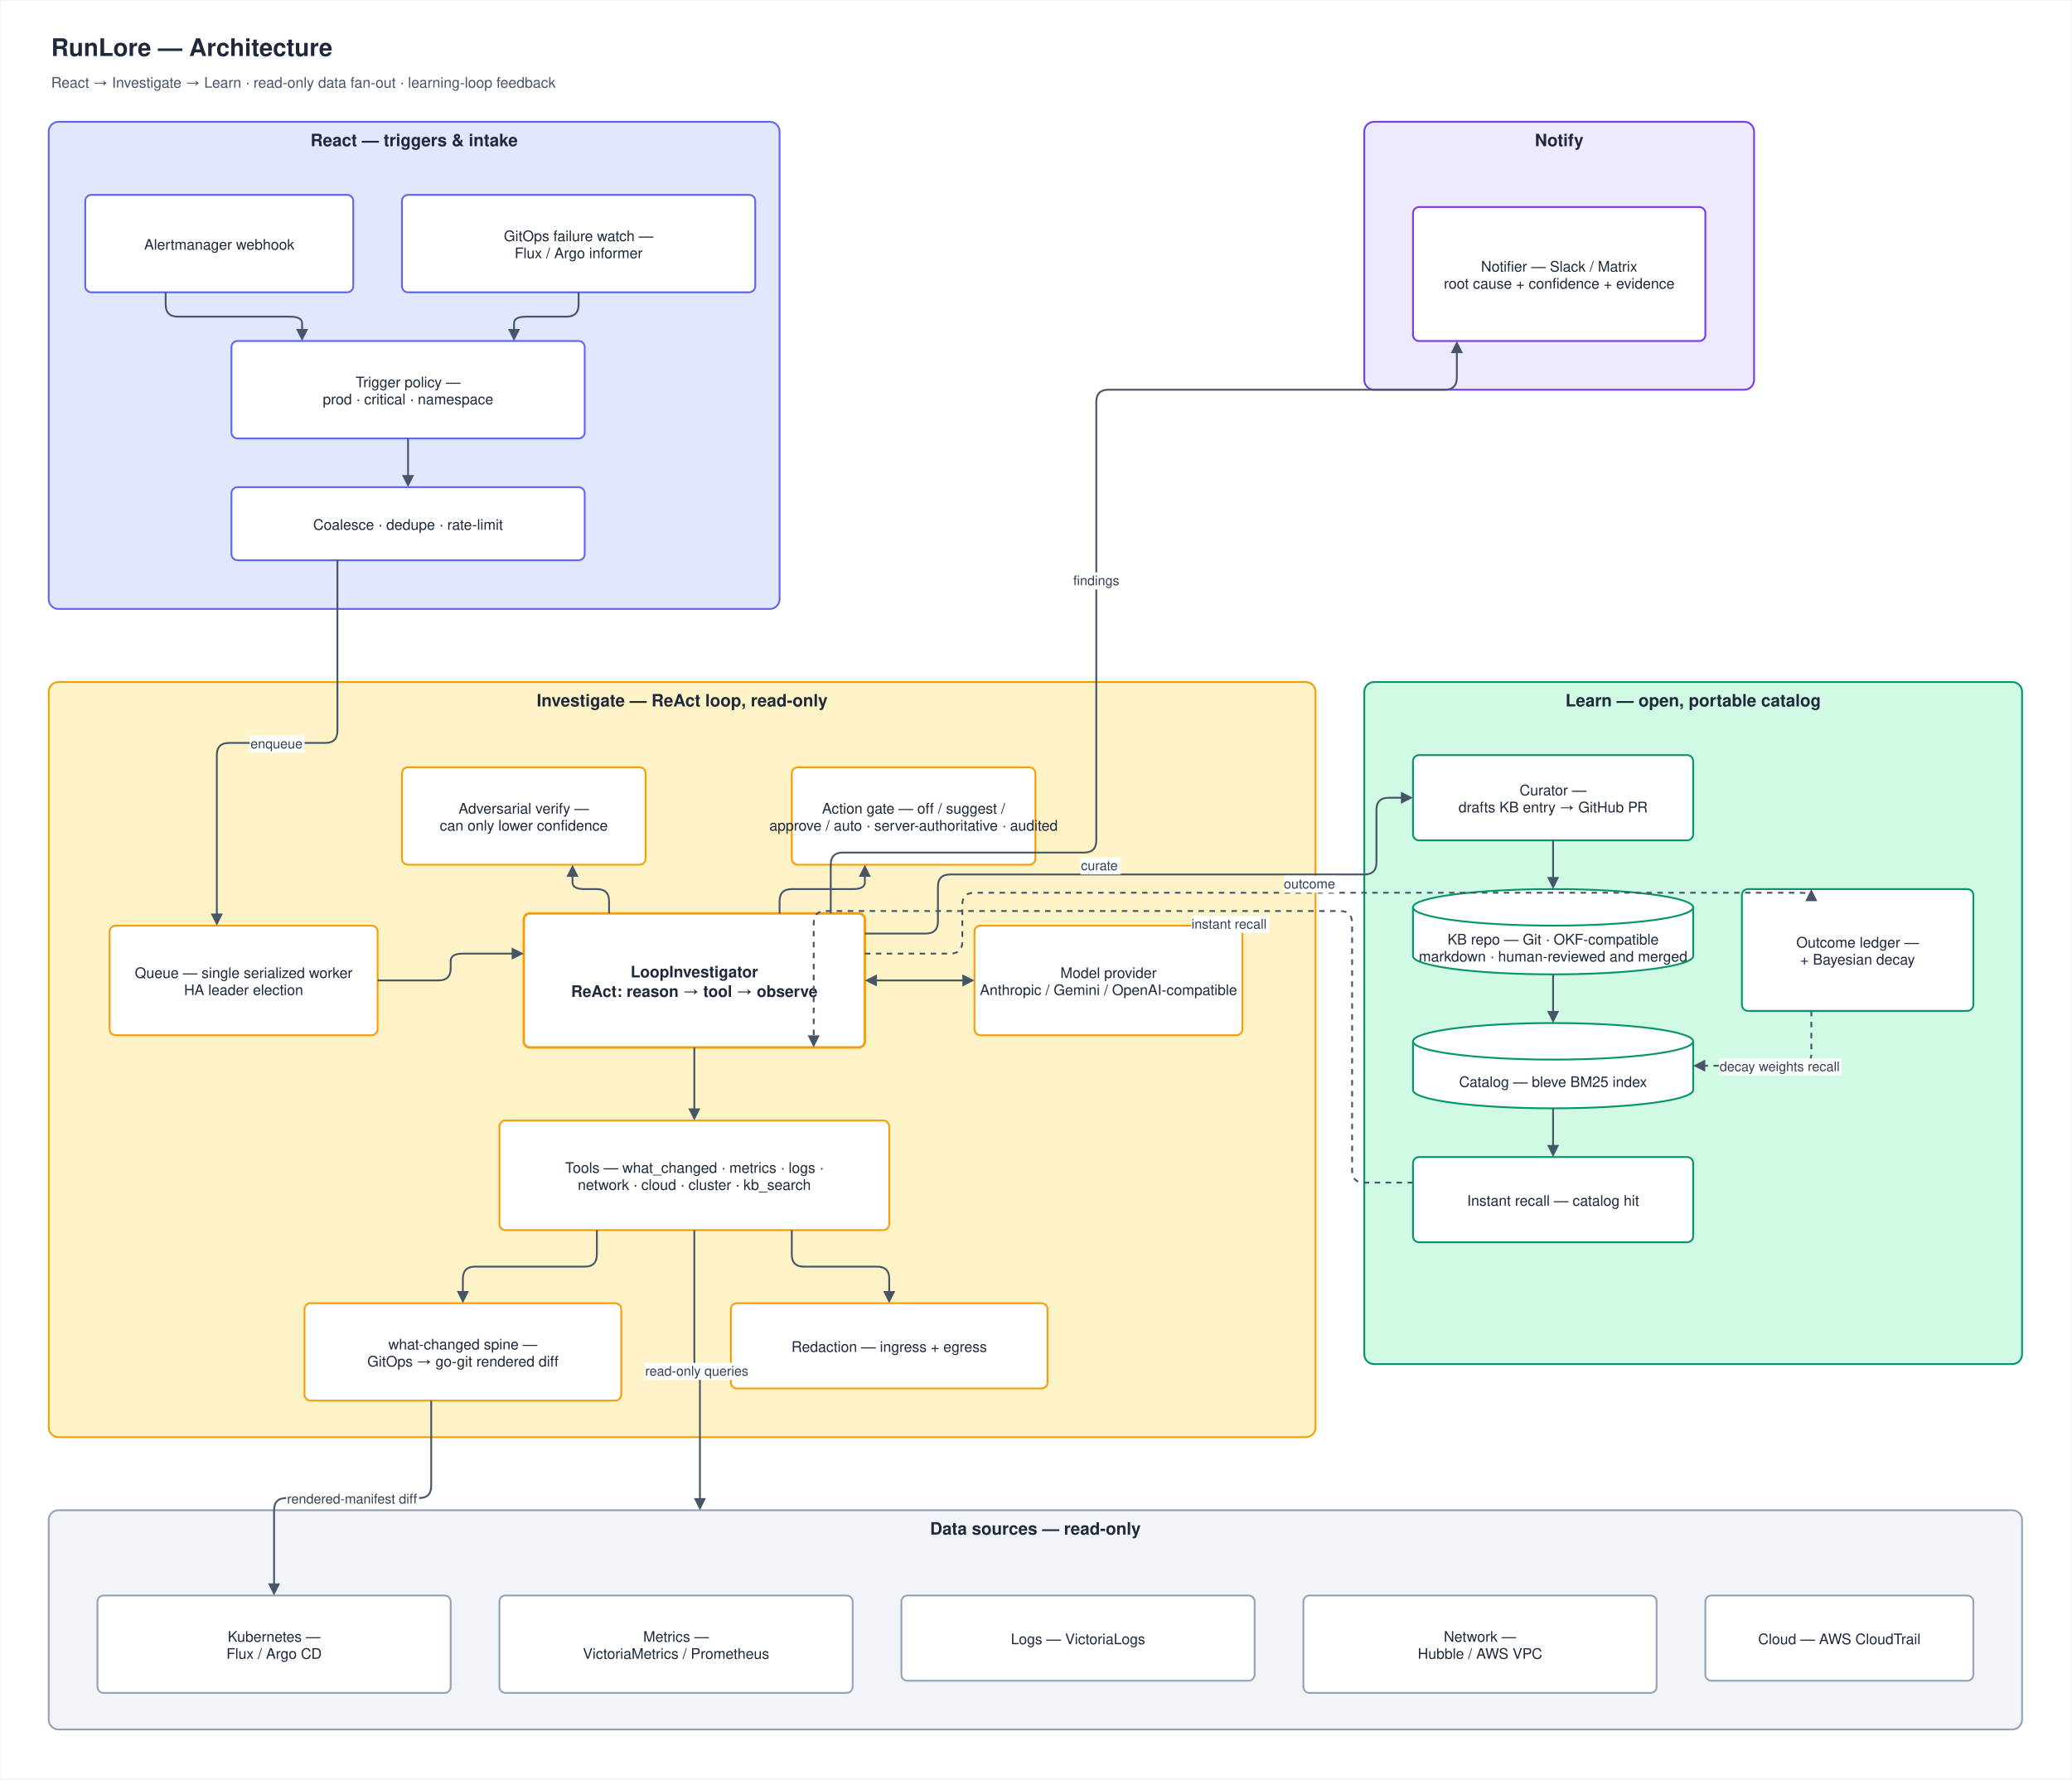
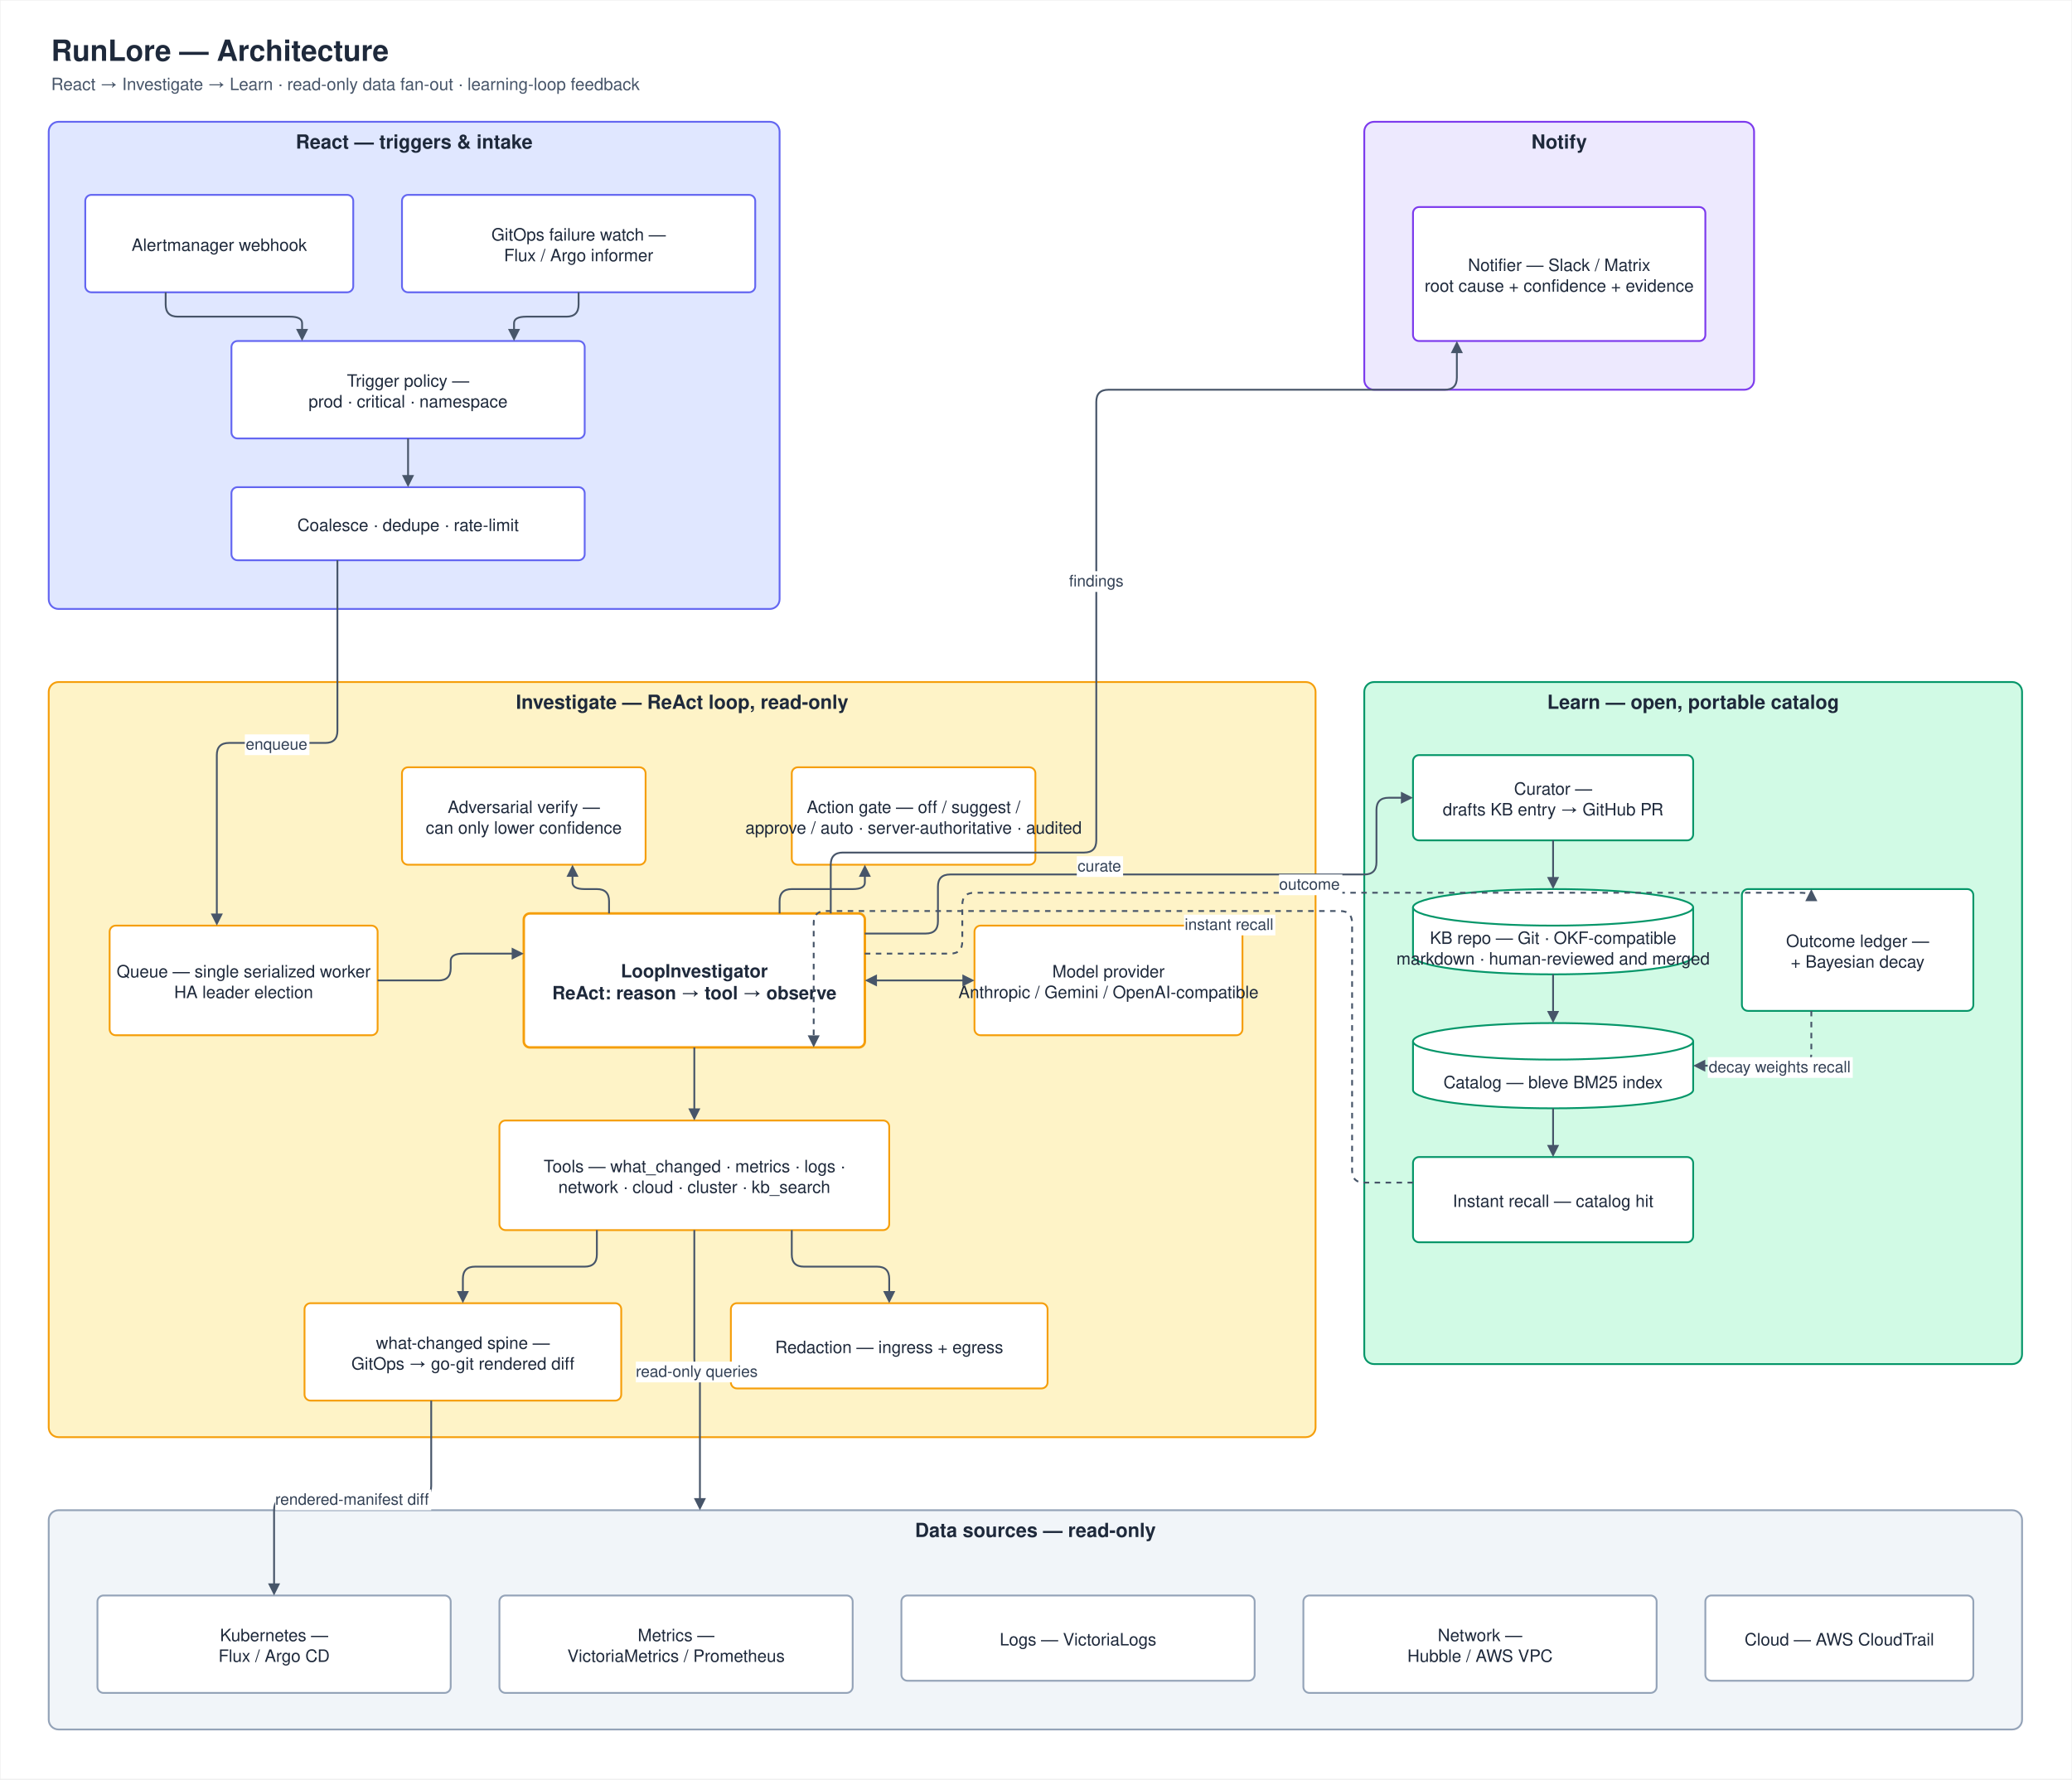
<svg xmlns="http://www.w3.org/2000/svg" style="background: transparent; background-color: transparent; color-scheme: light dark;" version="1.1" width="1701px" height="1461px" viewBox="0 0 1701 1461">
  <defs />
  <g>
    <g data-cell-id="0">
      <g data-cell-id="1">
        <g data-cell-id="bg">
          <g transform="translate(0.5,0.5)">
            <rect x="0" y="0" width="1700" height="1460" fill="#ffffff" stroke="none" pointer-events="all" style="fill: light-dark(rgb(255, 255, 255), rgb(18, 18, 18));" />
          </g>
        </g>
        <g data-cell-id="title">
          <g transform="translate(0.5,0.5)">
            <rect x="40" y="20" width="700" height="32" fill="none" stroke="none" pointer-events="all" />
          </g>
          <g>
-             <g fill="#1E293B" font-family="Helvetica" font-weight="bold" text-anchor="start" font-size="20px" style="fill: light-dark(rgb(30, 41, 59), rgb(195, 204, 220));">
-               <text x="42" y="46">RunLore — Architecture</text>
+             <g fill="#1E293B" font-family="Helvetica" font-weight="bold" text-anchor="start" font-size="24px" style="fill: light-dark(rgb(30, 41, 59), rgb(195, 204, 220));">
+               <text x="42" y="50">RunLore — Architecture</text>
            </g>
          </g>
        </g>
        <g data-cell-id="subtitle">
          <g transform="translate(0.5,0.5)">
            <rect x="40" y="54" width="800" height="22" fill="none" stroke="none" pointer-events="all" />
          </g>
          <g>
-             <g fill="#475569" font-family="Helvetica" text-anchor="start" font-size="12px" style="fill: light-dark(rgb(71, 85, 105), rgb(155, 167, 184));">
-               <text x="42" y="72">React → Investigate → Learn · read-only data fan-out · learning-loop feedback</text>
+             <g fill="#475569" font-family="Helvetica" text-anchor="start" font-size="14px" style="fill: light-dark(rgb(71, 85, 105), rgb(155, 167, 184));">
+               <text x="42" y="74">React → Investigate → Learn · read-only data fan-out · learning-loop feedback</text>
            </g>
          </g>
        </g>
        <g data-cell-id="react">
          <g>
            <rect x="40" y="100" width="600" height="400" rx="8" ry="8" fill="#e0e7ff" stroke="#6366f1" stroke-width="1.5" pointer-events="all" style="fill: light-dark(rgb(224, 231, 255), rgb(31, 38, 58)); stroke: light-dark(rgb(99, 102, 241), rgb(130, 133, 252));" />
          </g>
          <g>
-             <g fill="#1E293B" font-family="Helvetica" font-weight="bold" text-anchor="middle" font-size="14px" style="fill: light-dark(rgb(30, 41, 59), rgb(195, 204, 220));">
-               <text x="340" y="120">React — triggers &amp; intake</text>
+             <g fill="#1E293B" font-family="Helvetica" font-weight="bold" text-anchor="middle" font-size="16px" style="fill: light-dark(rgb(30, 41, 59), rgb(195, 204, 220));">
+               <text x="340" y="122">React — triggers &amp; intake</text>
            </g>
          </g>
        </g>
        <g data-cell-id="A1">
          <g>
            <rect x="70" y="160" width="220" height="80" rx="5" ry="5" fill="#ffffff" stroke="#6366f1" stroke-width="1.5" pointer-events="all" style="fill: light-dark(rgb(255, 255, 255), rgb(18, 18, 18)); stroke: light-dark(rgb(99, 102, 241), rgb(130, 133, 252));" />
          </g>
          <g>
-             <g fill="#1E293B" font-family="Helvetica" text-anchor="middle" font-size="12px" style="fill: light-dark(rgb(30, 41, 59), rgb(195, 204, 220));">
-               <text x="180" y="205">Alertmanager webhook</text>
+             <g fill="#1E293B" font-family="Helvetica" text-anchor="middle" font-size="14px" style="fill: light-dark(rgb(30, 41, 59), rgb(195, 204, 220));">
+               <text x="180" y="206">Alertmanager webhook</text>
            </g>
          </g>
        </g>
        <g data-cell-id="A2">
          <g>
            <rect x="330" y="160" width="290" height="80" rx="5" ry="5" fill="#ffffff" stroke="#6366f1" stroke-width="1.5" pointer-events="all" style="fill: light-dark(rgb(255, 255, 255), rgb(18, 18, 18)); stroke: light-dark(rgb(99, 102, 241), rgb(130, 133, 252));" />
          </g>
          <g>
-             <g fill="#1E293B" font-family="Helvetica" text-anchor="middle" font-size="12px" style="fill: light-dark(rgb(30, 41, 59), rgb(195, 204, 220));">
-               <text x="475" y="198">GitOps failure watch —</text>
-               <text x="475" y="212">Flux / Argo informer</text>
+             <g fill="#1E293B" font-family="Helvetica" text-anchor="middle" font-size="14px" style="fill: light-dark(rgb(30, 41, 59), rgb(195, 204, 220));">
+               <text x="475" y="197.5">GitOps failure watch —</text>
+               <text x="475" y="214.5">Flux / Argo informer</text>
            </g>
          </g>
        </g>
        <g data-cell-id="A3">
          <g>
            <rect x="190" y="280" width="290" height="80" rx="5" ry="5" fill="#ffffff" stroke="#6366f1" stroke-width="1.5" pointer-events="all" style="fill: light-dark(rgb(255, 255, 255), rgb(18, 18, 18)); stroke: light-dark(rgb(99, 102, 241), rgb(130, 133, 252));" />
          </g>
          <g>
-             <g fill="#1E293B" font-family="Helvetica" text-anchor="middle" font-size="12px" style="fill: light-dark(rgb(30, 41, 59), rgb(195, 204, 220));">
-               <text x="335" y="318">Trigger policy —</text>
-               <text x="335" y="332">prod · critical · namespace</text>
+             <g fill="#1E293B" font-family="Helvetica" text-anchor="middle" font-size="14px" style="fill: light-dark(rgb(30, 41, 59), rgb(195, 204, 220));">
+               <text x="335" y="317.5">Trigger policy —</text>
+               <text x="335" y="334.5">prod · critical · namespace</text>
            </g>
          </g>
        </g>
        <g data-cell-id="A4">
          <g>
            <rect x="190" y="400" width="290" height="60" rx="5" ry="5" fill="#ffffff" stroke="#6366f1" stroke-width="1.5" pointer-events="all" style="fill: light-dark(rgb(255, 255, 255), rgb(18, 18, 18)); stroke: light-dark(rgb(99, 102, 241), rgb(130, 133, 252));" />
          </g>
          <g>
-             <g fill="#1E293B" font-family="Helvetica" text-anchor="middle" font-size="12px" style="fill: light-dark(rgb(30, 41, 59), rgb(195, 204, 220));">
-               <text x="335" y="435">Coalesce · dedupe · rate-limit</text>
+             <g fill="#1E293B" font-family="Helvetica" text-anchor="middle" font-size="14px" style="fill: light-dark(rgb(30, 41, 59), rgb(195, 204, 220));">
+               <text x="335" y="436">Coalesce · dedupe · rate-limit</text>
            </g>
          </g>
        </g>
        <g data-cell-id="notify">
          <g>
            <rect x="1120" y="100" width="320" height="220" rx="8" ry="8" fill="#ede9fe" stroke="#7c3aed" stroke-width="1.5" pointer-events="all" style="fill: light-dark(rgb(237, 233, 254), rgb(37, 33, 51)); stroke: light-dark(rgb(124, 58, 237), rgb(197, 141, 255));" />
          </g>
          <g>
-             <g fill="#1E293B" font-family="Helvetica" font-weight="bold" text-anchor="middle" font-size="14px" style="fill: light-dark(rgb(30, 41, 59), rgb(195, 204, 220));">
-               <text x="1280" y="120">Notify</text>
+             <g fill="#1E293B" font-family="Helvetica" font-weight="bold" text-anchor="middle" font-size="16px" style="fill: light-dark(rgb(30, 41, 59), rgb(195, 204, 220));">
+               <text x="1280" y="122">Notify</text>
            </g>
          </g>
        </g>
        <g data-cell-id="OUT">
          <g>
            <rect x="1160" y="170" width="240" height="110" rx="5" ry="5" fill="#ffffff" stroke="#7c3aed" stroke-width="1.5" pointer-events="all" style="fill: light-dark(rgb(255, 255, 255), rgb(18, 18, 18)); stroke: light-dark(rgb(124, 58, 237), rgb(197, 141, 255));" />
          </g>
          <g>
-             <g fill="#1E293B" font-family="Helvetica" text-anchor="middle" font-size="12px" style="fill: light-dark(rgb(30, 41, 59), rgb(195, 204, 220));">
-               <text x="1280" y="223">Notifier — Slack / Matrix</text>
-               <text x="1280" y="237">root cause + confidence + evidence</text>
+             <g fill="#1E293B" font-family="Helvetica" text-anchor="middle" font-size="14px" style="fill: light-dark(rgb(30, 41, 59), rgb(195, 204, 220));">
+               <text x="1280" y="222.5">Notifier — Slack / Matrix</text>
+               <text x="1280" y="239.5">root cause + confidence + evidence</text>
            </g>
          </g>
        </g>
        <g data-cell-id="invest">
          <g>
            <rect x="40" y="560" width="1040" height="620" rx="8" ry="8" fill="#fef3c7" stroke="#f59e0b" stroke-width="1.5" pointer-events="all" style="fill: light-dark(rgb(254, 243, 199), rgb(39, 30, 0)); stroke: light-dark(rgb(245, 158, 11), rgb(162, 87, 0));" />
          </g>
          <g>
-             <g fill="#1E293B" font-family="Helvetica" font-weight="bold" text-anchor="middle" font-size="14px" style="fill: light-dark(rgb(30, 41, 59), rgb(195, 204, 220));">
-               <text x="560" y="580">Investigate — ReAct loop, read-only</text>
+             <g fill="#1E293B" font-family="Helvetica" font-weight="bold" text-anchor="middle" font-size="16px" style="fill: light-dark(rgb(30, 41, 59), rgb(195, 204, 220));">
+               <text x="560" y="582">Investigate — ReAct loop, read-only</text>
            </g>
          </g>
        </g>
        <g data-cell-id="B5">
          <g>
            <rect x="330" y="630" width="200" height="80" rx="5" ry="5" fill="#ffffff" stroke="#f59e0b" stroke-width="1.5" pointer-events="all" style="fill: light-dark(rgb(255, 255, 255), rgb(18, 18, 18)); stroke: light-dark(rgb(245, 158, 11), rgb(162, 87, 0));" />
          </g>
          <g>
-             <g fill="#1E293B" font-family="Helvetica" text-anchor="middle" font-size="12px" style="fill: light-dark(rgb(30, 41, 59), rgb(195, 204, 220));">
-               <text x="430" y="668">Adversarial verify —</text>
-               <text x="430" y="682">can only lower confidence</text>
+             <g fill="#1E293B" font-family="Helvetica" text-anchor="middle" font-size="14px" style="fill: light-dark(rgb(30, 41, 59), rgb(195, 204, 220));">
+               <text x="430" y="667.5">Adversarial verify —</text>
+               <text x="430" y="684.5">can only lower confidence</text>
            </g>
          </g>
        </g>
        <g data-cell-id="B7">
          <g>
            <rect x="650" y="630" width="200" height="80" rx="5" ry="5" fill="#ffffff" stroke="#f59e0b" stroke-width="1.5" pointer-events="all" style="fill: light-dark(rgb(255, 255, 255), rgb(18, 18, 18)); stroke: light-dark(rgb(245, 158, 11), rgb(162, 87, 0));" />
          </g>
          <g>
-             <g fill="#1E293B" font-family="Helvetica" text-anchor="middle" font-size="12px" style="fill: light-dark(rgb(30, 41, 59), rgb(195, 204, 220));">
-               <text x="750" y="668">Action gate — off / suggest /</text>
-               <text x="750" y="682">approve / auto · server-authoritative · audited</text>
+             <g fill="#1E293B" font-family="Helvetica" text-anchor="middle" font-size="14px" style="fill: light-dark(rgb(30, 41, 59), rgb(195, 204, 220));">
+               <text x="750" y="667.5">Action gate — off / suggest /</text>
+               <text x="750" y="684.5">approve / auto · server-authoritative · audited</text>
            </g>
          </g>
        </g>
        <g data-cell-id="B0">
          <g>
            <rect x="90" y="760" width="220" height="90" rx="5" ry="5" fill="#ffffff" stroke="#f59e0b" stroke-width="1.5" pointer-events="all" style="fill: light-dark(rgb(255, 255, 255), rgb(18, 18, 18)); stroke: light-dark(rgb(245, 158, 11), rgb(162, 87, 0));" />
          </g>
          <g>
-             <g fill="#1E293B" font-family="Helvetica" text-anchor="middle" font-size="12px" style="fill: light-dark(rgb(30, 41, 59), rgb(195, 204, 220));">
-               <text x="200" y="803">Queue — single serialized worker</text>
-               <text x="200" y="817">HA leader election</text>
+             <g fill="#1E293B" font-family="Helvetica" text-anchor="middle" font-size="14px" style="fill: light-dark(rgb(30, 41, 59), rgb(195, 204, 220));">
+               <text x="200" y="802.5">Queue — single serialized worker</text>
+               <text x="200" y="819.5">HA leader election</text>
            </g>
          </g>
        </g>
        <g data-cell-id="B1">
          <g>
            <rect x="430" y="750" width="280" height="110" rx="5" ry="5" fill="#ffffff" stroke="#f59e0b" stroke-width="2" pointer-events="all" style="fill: light-dark(rgb(255, 255, 255), rgb(18, 18, 18)); stroke: light-dark(rgb(245, 158, 11), rgb(162, 87, 0));" />
          </g>
          <g>
-             <g fill="#1E293B" font-family="Helvetica" font-weight="bold" text-anchor="middle" font-size="13px" style="fill: light-dark(rgb(30, 41, 59), rgb(195, 204, 220));">
+             <g fill="#1E293B" font-family="Helvetica" font-weight="bold" text-anchor="middle" font-size="15px" style="fill: light-dark(rgb(30, 41, 59), rgb(195, 204, 220));">
              <text x="570" y="802.5">LoopInvestigator</text>
-               <text x="570" y="818.5">ReAct: reason → tool → observe</text>
+               <text x="570" y="820.5">ReAct: reason → tool → observe</text>
            </g>
          </g>
        </g>
        <g data-cell-id="B2">
          <g>
            <rect x="800" y="760" width="220" height="90" rx="5" ry="5" fill="#ffffff" stroke="#f59e0b" stroke-width="1.5" pointer-events="all" style="fill: light-dark(rgb(255, 255, 255), rgb(18, 18, 18)); stroke: light-dark(rgb(245, 158, 11), rgb(162, 87, 0));" />
          </g>
          <g>
-             <g fill="#1E293B" font-family="Helvetica" text-anchor="middle" font-size="12px" style="fill: light-dark(rgb(30, 41, 59), rgb(195, 204, 220));">
-               <text x="910" y="803">Model provider</text>
-               <text x="910" y="817">Anthropic / Gemini / OpenAI-compatible</text>
+             <g fill="#1E293B" font-family="Helvetica" text-anchor="middle" font-size="14px" style="fill: light-dark(rgb(30, 41, 59), rgb(195, 204, 220));">
+               <text x="910" y="802.5">Model provider</text>
+               <text x="910" y="819.5">Anthropic / Gemini / OpenAI-compatible</text>
            </g>
          </g>
        </g>
        <g data-cell-id="B3">
          <g>
            <rect x="410" y="920" width="320" height="90" rx="5" ry="5" fill="#ffffff" stroke="#f59e0b" stroke-width="1.5" pointer-events="all" style="fill: light-dark(rgb(255, 255, 255), rgb(18, 18, 18)); stroke: light-dark(rgb(245, 158, 11), rgb(162, 87, 0));" />
          </g>
          <g>
-             <g fill="#1E293B" font-family="Helvetica" text-anchor="middle" font-size="12px" style="fill: light-dark(rgb(30, 41, 59), rgb(195, 204, 220));">
-               <text x="570" y="963">Tools — what_changed · metrics · logs ·</text>
-               <text x="570" y="977">network · cloud · cluster · kb_search</text>
+             <g fill="#1E293B" font-family="Helvetica" text-anchor="middle" font-size="14px" style="fill: light-dark(rgb(30, 41, 59), rgb(195, 204, 220));">
+               <text x="570" y="962.5">Tools — what_changed · metrics · logs ·</text>
+               <text x="570" y="979.5">network · cloud · cluster · kb_search</text>
            </g>
          </g>
        </g>
        <g data-cell-id="B4">
          <g>
            <rect x="250" y="1070" width="260" height="80" rx="5" ry="5" fill="#ffffff" stroke="#f59e0b" stroke-width="1.5" pointer-events="all" style="fill: light-dark(rgb(255, 255, 255), rgb(18, 18, 18)); stroke: light-dark(rgb(245, 158, 11), rgb(162, 87, 0));" />
          </g>
          <g>
-             <g fill="#1E293B" font-family="Helvetica" text-anchor="middle" font-size="12px" style="fill: light-dark(rgb(30, 41, 59), rgb(195, 204, 220));">
-               <text x="380" y="1108">what-changed spine —</text>
-               <text x="380" y="1122">GitOps → go-git rendered diff</text>
+             <g fill="#1E293B" font-family="Helvetica" text-anchor="middle" font-size="14px" style="fill: light-dark(rgb(30, 41, 59), rgb(195, 204, 220));">
+               <text x="380" y="1107.5">what-changed spine —</text>
+               <text x="380" y="1124.5">GitOps → go-git rendered diff</text>
            </g>
          </g>
        </g>
        <g data-cell-id="B6">
          <g>
            <rect x="600" y="1070" width="260" height="70" rx="5" ry="5" fill="#ffffff" stroke="#f59e0b" stroke-width="1.5" pointer-events="all" style="fill: light-dark(rgb(255, 255, 255), rgb(18, 18, 18)); stroke: light-dark(rgb(245, 158, 11), rgb(162, 87, 0));" />
          </g>
          <g>
-             <g fill="#1E293B" font-family="Helvetica" text-anchor="middle" font-size="12px" style="fill: light-dark(rgb(30, 41, 59), rgb(195, 204, 220));">
-               <text x="730" y="1110">Redaction — ingress + egress</text>
+             <g fill="#1E293B" font-family="Helvetica" text-anchor="middle" font-size="14px" style="fill: light-dark(rgb(30, 41, 59), rgb(195, 204, 220));">
+               <text x="730" y="1111">Redaction — ingress + egress</text>
            </g>
          </g>
        </g>
        <g data-cell-id="learn">
          <g>
            <rect x="1120" y="560" width="540" height="560" rx="8" ry="8" fill="#d1fae5" stroke="#059669" stroke-width="1.5" pointer-events="all" style="fill: light-dark(rgb(209, 250, 229), rgb(4, 39, 21)); stroke: light-dark(rgb(5, 150, 105), rgb(42, 167, 128));" />
          </g>
          <g>
-             <g fill="#1E293B" font-family="Helvetica" font-weight="bold" text-anchor="middle" font-size="14px" style="fill: light-dark(rgb(30, 41, 59), rgb(195, 204, 220));">
-               <text x="1390" y="580">Learn — open, portable catalog</text>
+             <g fill="#1E293B" font-family="Helvetica" font-weight="bold" text-anchor="middle" font-size="16px" style="fill: light-dark(rgb(30, 41, 59), rgb(195, 204, 220));">
+               <text x="1390" y="582">Learn — open, portable catalog</text>
            </g>
          </g>
        </g>
        <g data-cell-id="C1">
          <g>
            <rect x="1160" y="620" width="230" height="70" rx="5" ry="5" fill="#ffffff" stroke="#059669" stroke-width="1.5" pointer-events="all" style="fill: light-dark(rgb(255, 255, 255), rgb(18, 18, 18)); stroke: light-dark(rgb(5, 150, 105), rgb(42, 167, 128));" />
          </g>
          <g>
-             <g fill="#1E293B" font-family="Helvetica" text-anchor="middle" font-size="12px" style="fill: light-dark(rgb(30, 41, 59), rgb(195, 204, 220));">
-               <text x="1275" y="653">Curator —</text>
-               <text x="1275" y="667">drafts KB entry → GitHub PR</text>
+             <g fill="#1E293B" font-family="Helvetica" text-anchor="middle" font-size="14px" style="fill: light-dark(rgb(30, 41, 59), rgb(195, 204, 220));">
+               <text x="1275" y="652.5">Curator —</text>
+               <text x="1275" y="669.5">drafts KB entry → GitHub PR</text>
            </g>
          </g>
        </g>
        <g data-cell-id="C2">
          <g>
            <path d="M 1160 745 C 1160 736.72 1211.49 730 1275 730 C 1305.5 730 1334.75 731.58 1356.32 734.39 C 1377.88 737.21 1390 741.02 1390 745 L 1390 785 C 1390 793.28 1338.51 800 1275 800 C 1211.49 800 1160 793.28 1160 785 Z" fill="#ffffff" stroke="#059669" stroke-width="1.5" stroke-miterlimit="10" pointer-events="all" style="fill: light-dark(rgb(255, 255, 255), rgb(18, 18, 18)); stroke: light-dark(rgb(5, 150, 105), rgb(42, 167, 128));" />
            <path d="M 1390 745 C 1390 753.28 1338.51 760 1275 760 C 1211.49 760 1160 753.28 1160 745" fill="none" stroke="#059669" stroke-width="1.5" stroke-miterlimit="10" pointer-events="all" style="stroke: light-dark(rgb(5, 150, 105), rgb(42, 167, 128));" />
          </g>
          <g>
-             <g fill="#1E293B" font-family="Helvetica" text-anchor="middle" font-size="12px" style="fill: light-dark(rgb(30, 41, 59), rgb(195, 204, 220));">
-               <text x="1275" y="775.5">KB repo — Git · OKF-compatible</text>
-               <text x="1275" y="789.5">markdown · human-reviewed and merged</text>
+             <g fill="#1E293B" font-family="Helvetica" text-anchor="middle" font-size="14px" style="fill: light-dark(rgb(30, 41, 59), rgb(195, 204, 220));">
+               <text x="1275" y="775">KB repo — Git · OKF-compatible</text>
+               <text x="1275" y="792">markdown · human-reviewed and merged</text>
            </g>
          </g>
        </g>
        <g data-cell-id="C3">
          <g>
            <path d="M 1160 855 C 1160 846.72 1211.49 840 1275 840 C 1305.5 840 1334.75 841.58 1356.32 844.39 C 1377.88 847.21 1390 851.02 1390 855 L 1390 895 C 1390 903.28 1338.51 910 1275 910 C 1211.49 910 1160 903.28 1160 895 Z" fill="#ffffff" stroke="#059669" stroke-width="1.5" stroke-miterlimit="10" pointer-events="all" style="fill: light-dark(rgb(255, 255, 255), rgb(18, 18, 18)); stroke: light-dark(rgb(5, 150, 105), rgb(42, 167, 128));" />
            <path d="M 1390 855 C 1390 863.28 1338.51 870 1275 870 C 1211.49 870 1160 863.28 1160 855" fill="none" stroke="#059669" stroke-width="1.5" stroke-miterlimit="10" pointer-events="all" style="stroke: light-dark(rgb(5, 150, 105), rgb(42, 167, 128));" />
          </g>
          <g>
-             <g fill="#1E293B" font-family="Helvetica" text-anchor="middle" font-size="12px" style="fill: light-dark(rgb(30, 41, 59), rgb(195, 204, 220));">
-               <text x="1275" y="892.5">Catalog — bleve BM25 index</text>
+             <g fill="#1E293B" font-family="Helvetica" text-anchor="middle" font-size="14px" style="fill: light-dark(rgb(30, 41, 59), rgb(195, 204, 220));">
+               <text x="1275" y="893.5">Catalog — bleve BM25 index</text>
            </g>
          </g>
        </g>
        <g data-cell-id="C4">
          <g>
            <rect x="1160" y="950" width="230" height="70" rx="5" ry="5" fill="#ffffff" stroke="#059669" stroke-width="1.5" pointer-events="all" style="fill: light-dark(rgb(255, 255, 255), rgb(18, 18, 18)); stroke: light-dark(rgb(5, 150, 105), rgb(42, 167, 128));" />
          </g>
          <g>
-             <g fill="#1E293B" font-family="Helvetica" text-anchor="middle" font-size="12px" style="fill: light-dark(rgb(30, 41, 59), rgb(195, 204, 220));">
-               <text x="1275" y="990">Instant recall — catalog hit</text>
+             <g fill="#1E293B" font-family="Helvetica" text-anchor="middle" font-size="14px" style="fill: light-dark(rgb(30, 41, 59), rgb(195, 204, 220));">
+               <text x="1275" y="991">Instant recall — catalog hit</text>
            </g>
          </g>
        </g>
        <g data-cell-id="C5">
          <g>
            <rect x="1430" y="730" width="190" height="100" rx="5" ry="5" fill="#ffffff" stroke="#059669" stroke-width="1.5" pointer-events="all" style="fill: light-dark(rgb(255, 255, 255), rgb(18, 18, 18)); stroke: light-dark(rgb(5, 150, 105), rgb(42, 167, 128));" />
          </g>
          <g>
-             <g fill="#1E293B" font-family="Helvetica" text-anchor="middle" font-size="12px" style="fill: light-dark(rgb(30, 41, 59), rgb(195, 204, 220));">
-               <text x="1525" y="778">Outcome ledger —</text>
-               <text x="1525" y="792">+ Bayesian decay</text>
+             <g fill="#1E293B" font-family="Helvetica" text-anchor="middle" font-size="14px" style="fill: light-dark(rgb(30, 41, 59), rgb(195, 204, 220));">
+               <text x="1525" y="777.5">Outcome ledger —</text>
+               <text x="1525" y="794.5">+ Bayesian decay</text>
            </g>
          </g>
        </g>
        <g data-cell-id="data">
          <g>
            <rect x="40" y="1240" width="1620" height="180" rx="8" ry="8" fill="#f1f5f9" stroke="#94a3b8" stroke-width="1.5" pointer-events="all" style="fill: light-dark(rgb(241, 245, 249), rgb(23, 27, 30)); stroke: light-dark(rgb(148, 163, 184), rgb(87, 100, 118));" />
          </g>
          <g>
-             <g fill="#1E293B" font-family="Helvetica" font-weight="bold" text-anchor="middle" font-size="14px" style="fill: light-dark(rgb(30, 41, 59), rgb(195, 204, 220));">
-               <text x="850" y="1260">Data sources — read-only</text>
+             <g fill="#1E293B" font-family="Helvetica" font-weight="bold" text-anchor="middle" font-size="16px" style="fill: light-dark(rgb(30, 41, 59), rgb(195, 204, 220));">
+               <text x="850" y="1262">Data sources — read-only</text>
            </g>
          </g>
        </g>
        <g data-cell-id="D1">
          <g>
            <rect x="80" y="1310" width="290" height="80" rx="5" ry="5" fill="#ffffff" stroke="#94a3b8" stroke-width="1.5" pointer-events="all" style="fill: light-dark(rgb(255, 255, 255), rgb(18, 18, 18)); stroke: light-dark(rgb(148, 163, 184), rgb(87, 100, 118));" />
          </g>
          <g>
-             <g fill="#1E293B" font-family="Helvetica" text-anchor="middle" font-size="12px" style="fill: light-dark(rgb(30, 41, 59), rgb(195, 204, 220));">
-               <text x="225" y="1348">Kubernetes —</text>
-               <text x="225" y="1362">Flux / Argo CD</text>
+             <g fill="#1E293B" font-family="Helvetica" text-anchor="middle" font-size="14px" style="fill: light-dark(rgb(30, 41, 59), rgb(195, 204, 220));">
+               <text x="225" y="1347.5">Kubernetes —</text>
+               <text x="225" y="1364.5">Flux / Argo CD</text>
            </g>
          </g>
        </g>
        <g data-cell-id="D2">
          <g>
            <rect x="410" y="1310" width="290" height="80" rx="5" ry="5" fill="#ffffff" stroke="#94a3b8" stroke-width="1.5" pointer-events="all" style="fill: light-dark(rgb(255, 255, 255), rgb(18, 18, 18)); stroke: light-dark(rgb(148, 163, 184), rgb(87, 100, 118));" />
          </g>
          <g>
-             <g fill="#1E293B" font-family="Helvetica" text-anchor="middle" font-size="12px" style="fill: light-dark(rgb(30, 41, 59), rgb(195, 204, 220));">
-               <text x="555" y="1348">Metrics —</text>
-               <text x="555" y="1362">VictoriaMetrics / Prometheus</text>
+             <g fill="#1E293B" font-family="Helvetica" text-anchor="middle" font-size="14px" style="fill: light-dark(rgb(30, 41, 59), rgb(195, 204, 220));">
+               <text x="555" y="1347.5">Metrics —</text>
+               <text x="555" y="1364.5">VictoriaMetrics / Prometheus</text>
            </g>
          </g>
        </g>
        <g data-cell-id="D3">
          <g>
            <rect x="740" y="1310" width="290" height="70" rx="5" ry="5" fill="#ffffff" stroke="#94a3b8" stroke-width="1.5" pointer-events="all" style="fill: light-dark(rgb(255, 255, 255), rgb(18, 18, 18)); stroke: light-dark(rgb(148, 163, 184), rgb(87, 100, 118));" />
          </g>
          <g>
-             <g fill="#1E293B" font-family="Helvetica" text-anchor="middle" font-size="12px" style="fill: light-dark(rgb(30, 41, 59), rgb(195, 204, 220));">
-               <text x="885" y="1350">Logs — VictoriaLogs</text>
+             <g fill="#1E293B" font-family="Helvetica" text-anchor="middle" font-size="14px" style="fill: light-dark(rgb(30, 41, 59), rgb(195, 204, 220));">
+               <text x="885" y="1351">Logs — VictoriaLogs</text>
            </g>
          </g>
        </g>
        <g data-cell-id="D4">
          <g>
            <rect x="1070" y="1310" width="290" height="80" rx="5" ry="5" fill="#ffffff" stroke="#94a3b8" stroke-width="1.5" pointer-events="all" style="fill: light-dark(rgb(255, 255, 255), rgb(18, 18, 18)); stroke: light-dark(rgb(148, 163, 184), rgb(87, 100, 118));" />
          </g>
          <g>
-             <g fill="#1E293B" font-family="Helvetica" text-anchor="middle" font-size="12px" style="fill: light-dark(rgb(30, 41, 59), rgb(195, 204, 220));">
-               <text x="1215" y="1348">Network —</text>
-               <text x="1215" y="1362">Hubble / AWS VPC</text>
+             <g fill="#1E293B" font-family="Helvetica" text-anchor="middle" font-size="14px" style="fill: light-dark(rgb(30, 41, 59), rgb(195, 204, 220));">
+               <text x="1215" y="1347.5">Network —</text>
+               <text x="1215" y="1364.5">Hubble / AWS VPC</text>
            </g>
          </g>
        </g>
        <g data-cell-id="D5">
          <g>
            <rect x="1400" y="1310" width="220" height="70" rx="5" ry="5" fill="#ffffff" stroke="#94a3b8" stroke-width="1.5" pointer-events="all" style="fill: light-dark(rgb(255, 255, 255), rgb(18, 18, 18)); stroke: light-dark(rgb(148, 163, 184), rgb(87, 100, 118));" />
          </g>
          <g>
-             <g fill="#1E293B" font-family="Helvetica" text-anchor="middle" font-size="12px" style="fill: light-dark(rgb(30, 41, 59), rgb(195, 204, 220));">
-               <text x="1510" y="1350">Cloud — AWS CloudTrail</text>
+             <g fill="#1E293B" font-family="Helvetica" text-anchor="middle" font-size="14px" style="fill: light-dark(rgb(30, 41, 59), rgb(195, 204, 220));">
+               <text x="1510" y="1351">Cloud — AWS CloudTrail</text>
            </g>
          </g>
        </g>
        <g data-cell-id="e-A1-A3">
          <g>
            <path d="M 136 240 L 136 250 Q 136 260 146 260 L 238 260 Q 248 260 248 265.41 L 248 270.82" fill="none" stroke="#475569" stroke-width="1.5" stroke-miterlimit="10" pointer-events="stroke" style="stroke: light-dark(rgb(71, 85, 105), rgb(155, 167, 184));" />
            <path d="M 248 278.32 L 244.25 270.82 L 251.75 270.82 Z" fill="#475569" stroke="#475569" stroke-width="1.5" stroke-miterlimit="10" pointer-events="all" style="fill: light-dark(rgb(71, 85, 105), rgb(155, 167, 184)); stroke: light-dark(rgb(71, 85, 105), rgb(155, 167, 184));" />
          </g>
        </g>
        <g data-cell-id="e-A2-A3">
          <g>
            <path d="M 475 240 L 475 250 Q 475 260 465 260 L 432 260 Q 422 260 422 265.41 L 422 270.82" fill="none" stroke="#475569" stroke-width="1.5" stroke-miterlimit="10" pointer-events="stroke" style="stroke: light-dark(rgb(71, 85, 105), rgb(155, 167, 184));" />
            <path d="M 422 278.32 L 418.25 270.82 L 425.75 270.82 Z" fill="#475569" stroke="#475569" stroke-width="1.5" stroke-miterlimit="10" pointer-events="all" style="fill: light-dark(rgb(71, 85, 105), rgb(155, 167, 184)); stroke: light-dark(rgb(71, 85, 105), rgb(155, 167, 184));" />
          </g>
        </g>
        <g data-cell-id="e-A3-A4">
          <g>
            <path d="M 335 360 L 335 390.82" fill="none" stroke="#475569" stroke-width="1.5" stroke-miterlimit="10" pointer-events="stroke" style="stroke: light-dark(rgb(71, 85, 105), rgb(155, 167, 184));" />
            <path d="M 335 398.32 L 331.25 390.82 L 338.75 390.82 Z" fill="#475569" stroke="#475569" stroke-width="1.5" stroke-miterlimit="10" pointer-events="all" style="fill: light-dark(rgb(71, 85, 105), rgb(155, 167, 184)); stroke: light-dark(rgb(71, 85, 105), rgb(155, 167, 184));" />
          </g>
        </g>
        <g data-cell-id="e-A4-B0">
          <g>
            <path d="M 277 460 L 277 600 Q 277 610 267 610 L 188 610 Q 178 610 178 620 L 178 750.82" fill="none" stroke="#475569" stroke-width="1.5" stroke-miterlimit="10" pointer-events="stroke" style="stroke: light-dark(rgb(71, 85, 105), rgb(155, 167, 184));" />
            <path d="M 178 758.32 L 174.25 750.82 L 181.75 750.82 Z" fill="#475569" stroke="#475569" stroke-width="1.5" stroke-miterlimit="10" pointer-events="all" style="fill: light-dark(rgb(71, 85, 105), rgb(155, 167, 184)); stroke: light-dark(rgb(71, 85, 105), rgb(155, 167, 184));" />
          </g>
          <g>
-             <g fill="#334155" font-family="Helvetica" text-anchor="middle" font-size="11px" style="fill: light-dark(rgb(51, 65, 85), rgb(172, 184, 201));">
-               <rect fill="#ffffff" stroke="none" x="205" y="604" width="45" height="14" stroke-width="0" style="fill: light-dark(rgb(255, 255, 255), rgb(18, 18, 18));" />
-               <text x="227" y="614.5">enqueue</text>
+             <g fill="#334155" font-family="Helvetica" text-anchor="middle" font-size="13px" style="fill: light-dark(rgb(51, 65, 85), rgb(172, 184, 201));">
+               <rect fill="#ffffff" stroke="none" x="201" y="603" width="53" height="17" stroke-width="0" style="fill: light-dark(rgb(255, 255, 255), rgb(18, 18, 18));" />
+               <text x="227" y="615.5">enqueue</text>
            </g>
          </g>
        </g>
        <g data-cell-id="e-B0-B1">
          <g>
            <path d="M 310 805 L 360 805 Q 370 805 370 795 L 370 789 Q 370 783 380 783 L 420.82 783" fill="none" stroke="#475569" stroke-width="1.5" stroke-miterlimit="10" pointer-events="stroke" style="stroke: light-dark(rgb(71, 85, 105), rgb(155, 167, 184));" />
            <path d="M 428.32 783 L 420.82 786.75 L 420.82 779.25 Z" fill="#475569" stroke="#475569" stroke-width="1.5" stroke-miterlimit="10" pointer-events="all" style="fill: light-dark(rgb(71, 85, 105), rgb(155, 167, 184)); stroke: light-dark(rgb(71, 85, 105), rgb(155, 167, 184));" />
          </g>
        </g>
        <g data-cell-id="e-B1-B2">
          <g>
            <path d="M 719.18 805 L 790.82 805" fill="none" stroke="#475569" stroke-width="1.5" stroke-miterlimit="10" pointer-events="stroke" style="stroke: light-dark(rgb(71, 85, 105), rgb(155, 167, 184));" />
            <path d="M 711.68 805 L 719.18 801.25 L 719.18 808.75 Z" fill="#475569" stroke="#475569" stroke-width="1.5" stroke-miterlimit="10" pointer-events="all" style="fill: light-dark(rgb(71, 85, 105), rgb(155, 167, 184)); stroke: light-dark(rgb(71, 85, 105), rgb(155, 167, 184));" />
            <path d="M 798.32 805 L 790.82 808.75 L 790.82 801.25 Z" fill="#475569" stroke="#475569" stroke-width="1.5" stroke-miterlimit="10" pointer-events="all" style="fill: light-dark(rgb(71, 85, 105), rgb(155, 167, 184)); stroke: light-dark(rgb(71, 85, 105), rgb(155, 167, 184));" />
          </g>
        </g>
        <g data-cell-id="e-B1-B3">
          <g>
            <path d="M 570 860 L 570 910.82" fill="none" stroke="#475569" stroke-width="1.5" stroke-miterlimit="10" pointer-events="stroke" style="stroke: light-dark(rgb(71, 85, 105), rgb(155, 167, 184));" />
            <path d="M 570 918.32 L 566.25 910.82 L 573.75 910.82 Z" fill="#475569" stroke="#475569" stroke-width="1.5" stroke-miterlimit="10" pointer-events="all" style="fill: light-dark(rgb(71, 85, 105), rgb(155, 167, 184)); stroke: light-dark(rgb(71, 85, 105), rgb(155, 167, 184));" />
          </g>
        </g>
        <g data-cell-id="e-B3-B4">
          <g>
            <path d="M 490 1010 L 490 1030 Q 490 1040 480 1040 L 390 1040 Q 380 1040 380 1050 L 380 1060.82" fill="none" stroke="#475569" stroke-width="1.5" stroke-miterlimit="10" pointer-events="stroke" style="stroke: light-dark(rgb(71, 85, 105), rgb(155, 167, 184));" />
            <path d="M 380 1068.32 L 376.25 1060.82 L 383.75 1060.82 Z" fill="#475569" stroke="#475569" stroke-width="1.5" stroke-miterlimit="10" pointer-events="all" style="fill: light-dark(rgb(71, 85, 105), rgb(155, 167, 184)); stroke: light-dark(rgb(71, 85, 105), rgb(155, 167, 184));" />
          </g>
        </g>
        <g data-cell-id="e-B3-B6">
          <g>
            <path d="M 650 1010 L 650 1030 Q 650 1040 660 1040 L 720 1040 Q 730 1040 730 1050 L 730 1060.82" fill="none" stroke="#475569" stroke-width="1.5" stroke-miterlimit="10" pointer-events="stroke" style="stroke: light-dark(rgb(71, 85, 105), rgb(155, 167, 184));" />
            <path d="M 730 1068.32 L 726.25 1060.82 L 733.75 1060.82 Z" fill="#475569" stroke="#475569" stroke-width="1.5" stroke-miterlimit="10" pointer-events="all" style="fill: light-dark(rgb(71, 85, 105), rgb(155, 167, 184)); stroke: light-dark(rgb(71, 85, 105), rgb(155, 167, 184));" />
          </g>
        </g>
        <g data-cell-id="e-B1-B5">
          <g>
            <path d="M 500 750 L 500 740 Q 500 730 490 730 L 480 730 Q 470 730 470 724.59 L 470 719.18" fill="none" stroke="#475569" stroke-width="1.5" stroke-miterlimit="10" pointer-events="stroke" style="stroke: light-dark(rgb(71, 85, 105), rgb(155, 167, 184));" />
            <path d="M 470 711.68 L 473.75 719.18 L 466.25 719.18 Z" fill="#475569" stroke="#475569" stroke-width="1.5" stroke-miterlimit="10" pointer-events="all" style="fill: light-dark(rgb(71, 85, 105), rgb(155, 167, 184)); stroke: light-dark(rgb(71, 85, 105), rgb(155, 167, 184));" />
          </g>
        </g>
        <g data-cell-id="e-B1-B7">
          <g>
            <path d="M 640 750 L 640 740 Q 640 730 650 730 L 700 730 Q 710 730 710 724.59 L 710 719.18" fill="none" stroke="#475569" stroke-width="1.5" stroke-miterlimit="10" pointer-events="stroke" style="stroke: light-dark(rgb(71, 85, 105), rgb(155, 167, 184));" />
            <path d="M 710 711.68 L 713.75 719.18 L 706.25 719.18 Z" fill="#475569" stroke="#475569" stroke-width="1.5" stroke-miterlimit="10" pointer-events="all" style="fill: light-dark(rgb(71, 85, 105), rgb(155, 167, 184)); stroke: light-dark(rgb(71, 85, 105), rgb(155, 167, 184));" />
          </g>
        </g>
        <g data-cell-id="e-B3-DATA">
          <g>
            <path d="M 570 1010 L 570 1115 Q 570 1125 572.3 1125 L 573.45 1125 Q 574.6 1125 574.6 1135 L 574.6 1230.82" fill="none" stroke="#475569" stroke-width="1.5" stroke-miterlimit="10" pointer-events="stroke" style="stroke: light-dark(rgb(71, 85, 105), rgb(155, 167, 184));" />
            <path d="M 574.6 1238.32 L 570.85 1230.82 L 578.35 1230.82 Z" fill="#475569" stroke="#475569" stroke-width="1.5" stroke-miterlimit="10" pointer-events="all" style="fill: light-dark(rgb(71, 85, 105), rgb(155, 167, 184)); stroke: light-dark(rgb(71, 85, 105), rgb(155, 167, 184));" />
          </g>
          <g>
-             <g fill="#334155" font-family="Helvetica" text-anchor="middle" font-size="11px" style="fill: light-dark(rgb(51, 65, 85), rgb(172, 184, 201));">
-               <rect fill="#ffffff" stroke="none" x="529" y="1119" width="87" height="14" stroke-width="0" style="fill: light-dark(rgb(255, 255, 255), rgb(18, 18, 18));" />
-               <text x="572" y="1129.5">read-only queries</text>
+             <g fill="#334155" font-family="Helvetica" text-anchor="middle" font-size="13px" style="fill: light-dark(rgb(51, 65, 85), rgb(172, 184, 201));">
+               <rect fill="#ffffff" stroke="none" x="522" y="1118" width="102" height="17" stroke-width="0" style="fill: light-dark(rgb(255, 255, 255), rgb(18, 18, 18));" />
+               <text x="572" y="1130.5">read-only queries</text>
            </g>
          </g>
        </g>
        <g data-cell-id="e-B4-D1">
          <g>
            <path d="M 354 1150 L 354 1220 Q 354 1230 344 1230 L 235 1230 Q 225 1230 225 1240 L 225 1300.82" fill="none" stroke="#475569" stroke-width="1.5" stroke-miterlimit="10" pointer-events="stroke" style="stroke: light-dark(rgb(71, 85, 105), rgb(155, 167, 184));" />
            <path d="M 225 1308.32 L 221.25 1300.82 L 228.75 1300.82 Z" fill="#475569" stroke="#475569" stroke-width="1.5" stroke-miterlimit="10" pointer-events="all" style="fill: light-dark(rgb(71, 85, 105), rgb(155, 167, 184)); stroke: light-dark(rgb(71, 85, 105), rgb(155, 167, 184));" />
          </g>
          <g>
-             <g fill="#334155" font-family="Helvetica" text-anchor="middle" font-size="11px" style="fill: light-dark(rgb(51, 65, 85), rgb(172, 184, 201));">
-               <rect fill="#ffffff" stroke="none" x="235" y="1224" width="109" height="14" stroke-width="0" style="fill: light-dark(rgb(255, 255, 255), rgb(18, 18, 18));" />
-               <text x="289" y="1234.5">rendered-manifest diff</text>
+             <g fill="#334155" font-family="Helvetica" text-anchor="middle" font-size="13px" style="fill: light-dark(rgb(51, 65, 85), rgb(172, 184, 201));">
+               <rect fill="#ffffff" stroke="none" x="226" y="1223" width="128" height="17" stroke-width="0" style="fill: light-dark(rgb(255, 255, 255), rgb(18, 18, 18));" />
+               <text x="289" y="1235.5">rendered-manifest diff</text>
            </g>
          </g>
        </g>
        <g data-cell-id="e-B1-OUT">
          <g>
            <path d="M 682 750 L 682 710 Q 682 700 692 700 L 890 700 Q 900 700 900 690 L 900 330 Q 900 320 910 320 L 1186 320 Q 1196 320 1196 310 L 1196 289.18" fill="none" stroke="#475569" stroke-width="1.5" stroke-miterlimit="10" pointer-events="stroke" style="stroke: light-dark(rgb(71, 85, 105), rgb(155, 167, 184));" />
            <path d="M 1196 281.68 L 1199.75 289.18 L 1192.25 289.18 Z" fill="#475569" stroke="#475569" stroke-width="1.5" stroke-miterlimit="10" pointer-events="all" style="fill: light-dark(rgb(71, 85, 105), rgb(155, 167, 184)); stroke: light-dark(rgb(71, 85, 105), rgb(155, 167, 184));" />
          </g>
          <g>
-             <g fill="#334155" font-family="Helvetica" text-anchor="middle" font-size="11px" style="fill: light-dark(rgb(51, 65, 85), rgb(172, 184, 201));">
-               <rect fill="#ffffff" stroke="none" x="881" y="470" width="40" height="14" stroke-width="0" style="fill: light-dark(rgb(255, 255, 255), rgb(18, 18, 18));" />
-               <text x="900" y="480.5">findings</text>
+             <g fill="#334155" font-family="Helvetica" text-anchor="middle" font-size="13px" style="fill: light-dark(rgb(51, 65, 85), rgb(172, 184, 201));">
+               <rect fill="#ffffff" stroke="none" x="877" y="469" width="47" height="17" stroke-width="0" style="fill: light-dark(rgb(255, 255, 255), rgb(18, 18, 18));" />
+               <text x="900" y="481.5">findings</text>
            </g>
          </g>
        </g>
        <g data-cell-id="e-B1-C1">
          <g>
            <path d="M 710 766.5 L 760 766.5 Q 770 766.5 770 756.5 L 770 728 Q 770 718 780 718 L 1120 718 Q 1130 718 1130 708 L 1130 665 Q 1130 655 1140 655 L 1150.82 655" fill="none" stroke="#475569" stroke-width="1.5" stroke-miterlimit="10" pointer-events="stroke" style="stroke: light-dark(rgb(71, 85, 105), rgb(155, 167, 184));" />
            <path d="M 1158.32 655 L 1150.82 658.75 L 1150.82 651.25 Z" fill="#475569" stroke="#475569" stroke-width="1.5" stroke-miterlimit="10" pointer-events="all" style="fill: light-dark(rgb(71, 85, 105), rgb(155, 167, 184)); stroke: light-dark(rgb(71, 85, 105), rgb(155, 167, 184));" />
          </g>
          <g>
-             <g fill="#334155" font-family="Helvetica" text-anchor="middle" font-size="11px" style="fill: light-dark(rgb(51, 65, 85), rgb(172, 184, 201));">
-               <rect fill="#ffffff" stroke="none" x="887" y="704" width="33" height="14" stroke-width="0" style="fill: light-dark(rgb(255, 255, 255), rgb(18, 18, 18));" />
-               <text x="902.5" y="714.5">curate</text>
+             <g fill="#334155" font-family="Helvetica" text-anchor="middle" font-size="13px" style="fill: light-dark(rgb(51, 65, 85), rgb(172, 184, 201));">
+               <rect fill="#ffffff" stroke="none" x="884" y="703" width="38" height="17" stroke-width="0" style="fill: light-dark(rgb(255, 255, 255), rgb(18, 18, 18));" />
+               <text x="902.5" y="715.5">curate</text>
            </g>
          </g>
        </g>
        <g data-cell-id="e-B1-C5">
          <g>
            <path d="M 710 783 L 780 783 Q 790 783 790 773 L 790 743 Q 790 733 800 733 L 1477 733 Q 1487 733 1487 736.09 L 1487 739.18" fill="none" stroke="#475569" stroke-width="1.5" stroke-miterlimit="10" stroke-dasharray="4.5 4.5" pointer-events="stroke" style="stroke: light-dark(rgb(71, 85, 105), rgb(155, 167, 184));" />
            <path d="M 1487 731.68 L 1490.75 739.18 L 1483.25 739.18 Z" fill="#475569" stroke="#475569" stroke-width="1.5" stroke-miterlimit="10" pointer-events="all" style="fill: light-dark(rgb(71, 85, 105), rgb(155, 167, 184)); stroke: light-dark(rgb(71, 85, 105), rgb(155, 167, 184));" />
          </g>
          <g>
-             <g fill="#334155" font-family="Helvetica" text-anchor="middle" font-size="11px" style="fill: light-dark(rgb(51, 65, 85), rgb(172, 184, 201));">
-               <rect fill="#ffffff" stroke="none" x="1054" y="719" width="44" height="14" stroke-width="0" style="fill: light-dark(rgb(255, 255, 255), rgb(18, 18, 18));" />
-               <text x="1075" y="729.5">outcome</text>
+             <g fill="#334155" font-family="Helvetica" text-anchor="middle" font-size="13px" style="fill: light-dark(rgb(51, 65, 85), rgb(172, 184, 201));">
+               <rect fill="#ffffff" stroke="none" x="1050" y="718" width="52" height="17" stroke-width="0" style="fill: light-dark(rgb(255, 255, 255), rgb(18, 18, 18));" />
+               <text x="1075" y="730.5">outcome</text>
            </g>
          </g>
        </g>
        <g data-cell-id="e-C4-B1">
          <g>
            <path d="M 1160 971 L 1120 971 Q 1110 971 1110 961 L 1110 758 Q 1110 748 1100 748 L 678 748 Q 668 748 668 758 L 668 850.82" fill="none" stroke="#475569" stroke-width="1.5" stroke-miterlimit="10" stroke-dasharray="4.5 4.5" pointer-events="stroke" style="stroke: light-dark(rgb(71, 85, 105), rgb(155, 167, 184));" />
            <path d="M 668 858.32 L 664.25 850.82 L 671.75 850.82 Z" fill="#475569" stroke="#475569" stroke-width="1.5" stroke-miterlimit="10" pointer-events="all" style="fill: light-dark(rgb(71, 85, 105), rgb(155, 167, 184)); stroke: light-dark(rgb(71, 85, 105), rgb(155, 167, 184));" />
          </g>
          <g>
-             <g fill="#334155" font-family="Helvetica" text-anchor="middle" font-size="11px" style="fill: light-dark(rgb(51, 65, 85), rgb(172, 184, 201));">
-               <rect fill="#ffffff" stroke="none" x="978" y="752" width="64" height="14" stroke-width="0" style="fill: light-dark(rgb(255, 255, 255), rgb(18, 18, 18));" />
-               <text x="1009" y="762.5">instant recall</text>
+             <g fill="#334155" font-family="Helvetica" text-anchor="middle" font-size="13px" style="fill: light-dark(rgb(51, 65, 85), rgb(172, 184, 201));">
+               <rect fill="#ffffff" stroke="none" x="972" y="751" width="75" height="17" stroke-width="0" style="fill: light-dark(rgb(255, 255, 255), rgb(18, 18, 18));" />
+               <text x="1009" y="763.5">instant recall</text>
            </g>
          </g>
        </g>
        <g data-cell-id="e-C1-C2">
          <g>
            <path d="M 1275 690 L 1275 720.82" fill="none" stroke="#475569" stroke-width="1.5" stroke-miterlimit="10" pointer-events="stroke" style="stroke: light-dark(rgb(71, 85, 105), rgb(155, 167, 184));" />
            <path d="M 1275 728.32 L 1271.25 720.82 L 1278.75 720.82 Z" fill="#475569" stroke="#475569" stroke-width="1.5" stroke-miterlimit="10" pointer-events="all" style="fill: light-dark(rgb(71, 85, 105), rgb(155, 167, 184)); stroke: light-dark(rgb(71, 85, 105), rgb(155, 167, 184));" />
          </g>
        </g>
        <g data-cell-id="e-C2-C3">
          <g>
            <path d="M 1275 800 L 1275 830.82" fill="none" stroke="#475569" stroke-width="1.5" stroke-miterlimit="10" pointer-events="stroke" style="stroke: light-dark(rgb(71, 85, 105), rgb(155, 167, 184));" />
            <path d="M 1275 838.32 L 1271.25 830.82 L 1278.75 830.82 Z" fill="#475569" stroke="#475569" stroke-width="1.5" stroke-miterlimit="10" pointer-events="all" style="fill: light-dark(rgb(71, 85, 105), rgb(155, 167, 184)); stroke: light-dark(rgb(71, 85, 105), rgb(155, 167, 184));" />
          </g>
        </g>
        <g data-cell-id="e-C3-C4">
          <g>
            <path d="M 1275 910 L 1275 940.82" fill="none" stroke="#475569" stroke-width="1.5" stroke-miterlimit="10" pointer-events="stroke" style="stroke: light-dark(rgb(71, 85, 105), rgb(155, 167, 184));" />
            <path d="M 1275 948.32 L 1271.25 940.82 L 1278.75 940.82 Z" fill="#475569" stroke="#475569" stroke-width="1.5" stroke-miterlimit="10" pointer-events="all" style="fill: light-dark(rgb(71, 85, 105), rgb(155, 167, 184)); stroke: light-dark(rgb(71, 85, 105), rgb(155, 167, 184));" />
          </g>
        </g>
        <g data-cell-id="e-C5-C3">
          <g>
            <path d="M 1487 830 L 1487 865 Q 1487 875 1477 875 L 1399.18 875" fill="none" stroke="#475569" stroke-width="1.5" stroke-miterlimit="10" stroke-dasharray="4.5 4.5" pointer-events="stroke" style="stroke: light-dark(rgb(71, 85, 105), rgb(155, 167, 184));" />
            <path d="M 1391.68 875 L 1399.18 871.25 L 1399.18 878.75 Z" fill="#475569" stroke="#475569" stroke-width="1.5" stroke-miterlimit="10" pointer-events="all" style="fill: light-dark(rgb(71, 85, 105), rgb(155, 167, 184)); stroke: light-dark(rgb(71, 85, 105), rgb(155, 167, 184));" />
          </g>
          <g>
-             <g fill="#334155" font-family="Helvetica" text-anchor="middle" font-size="11px" style="fill: light-dark(rgb(51, 65, 85), rgb(172, 184, 201));">
-               <rect fill="#ffffff" stroke="none" x="1411" y="869" width="101" height="14" stroke-width="0" style="fill: light-dark(rgb(255, 255, 255), rgb(18, 18, 18));" />
-               <text x="1461" y="879.5">decay weights recall</text>
+             <g fill="#334155" font-family="Helvetica" text-anchor="middle" font-size="13px" style="fill: light-dark(rgb(51, 65, 85), rgb(172, 184, 201));">
+               <rect fill="#ffffff" stroke="none" x="1402" y="868" width="119" height="17" stroke-width="0" style="fill: light-dark(rgb(255, 255, 255), rgb(18, 18, 18));" />
+               <text x="1461" y="880.5">decay weights recall</text>
            </g>
          </g>
        </g>
      </g>
    </g>
  </g>
</svg>
